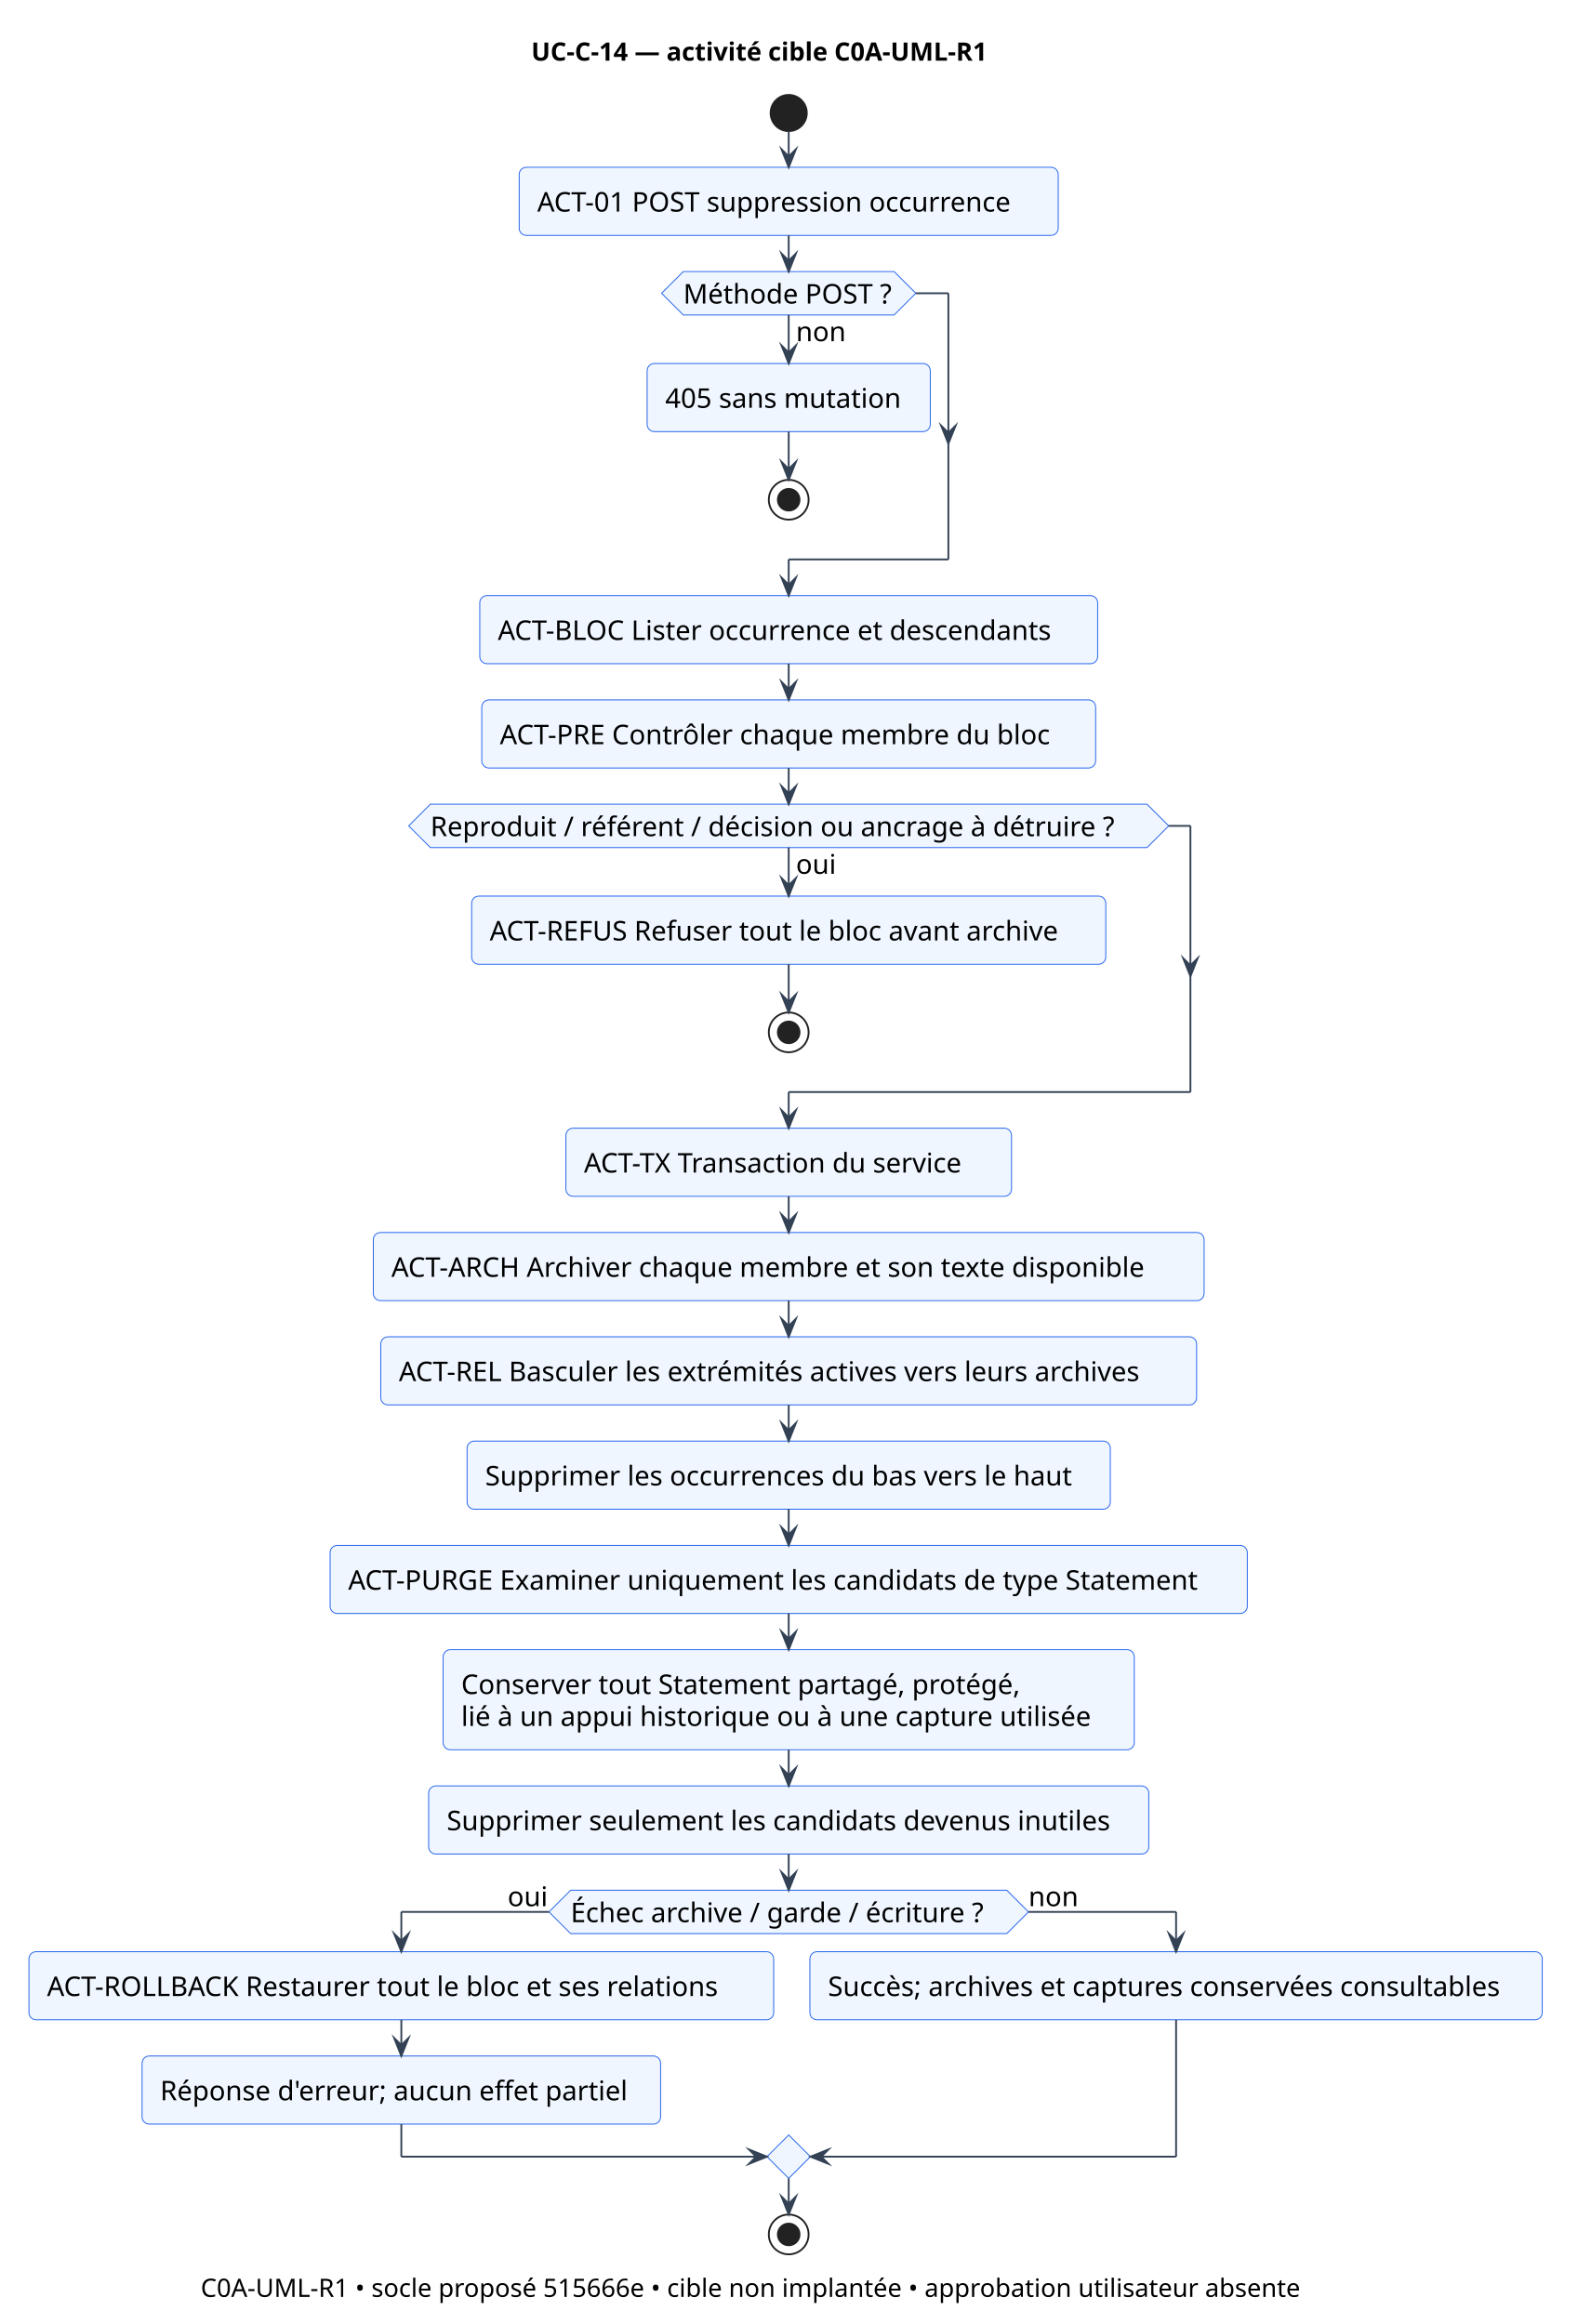
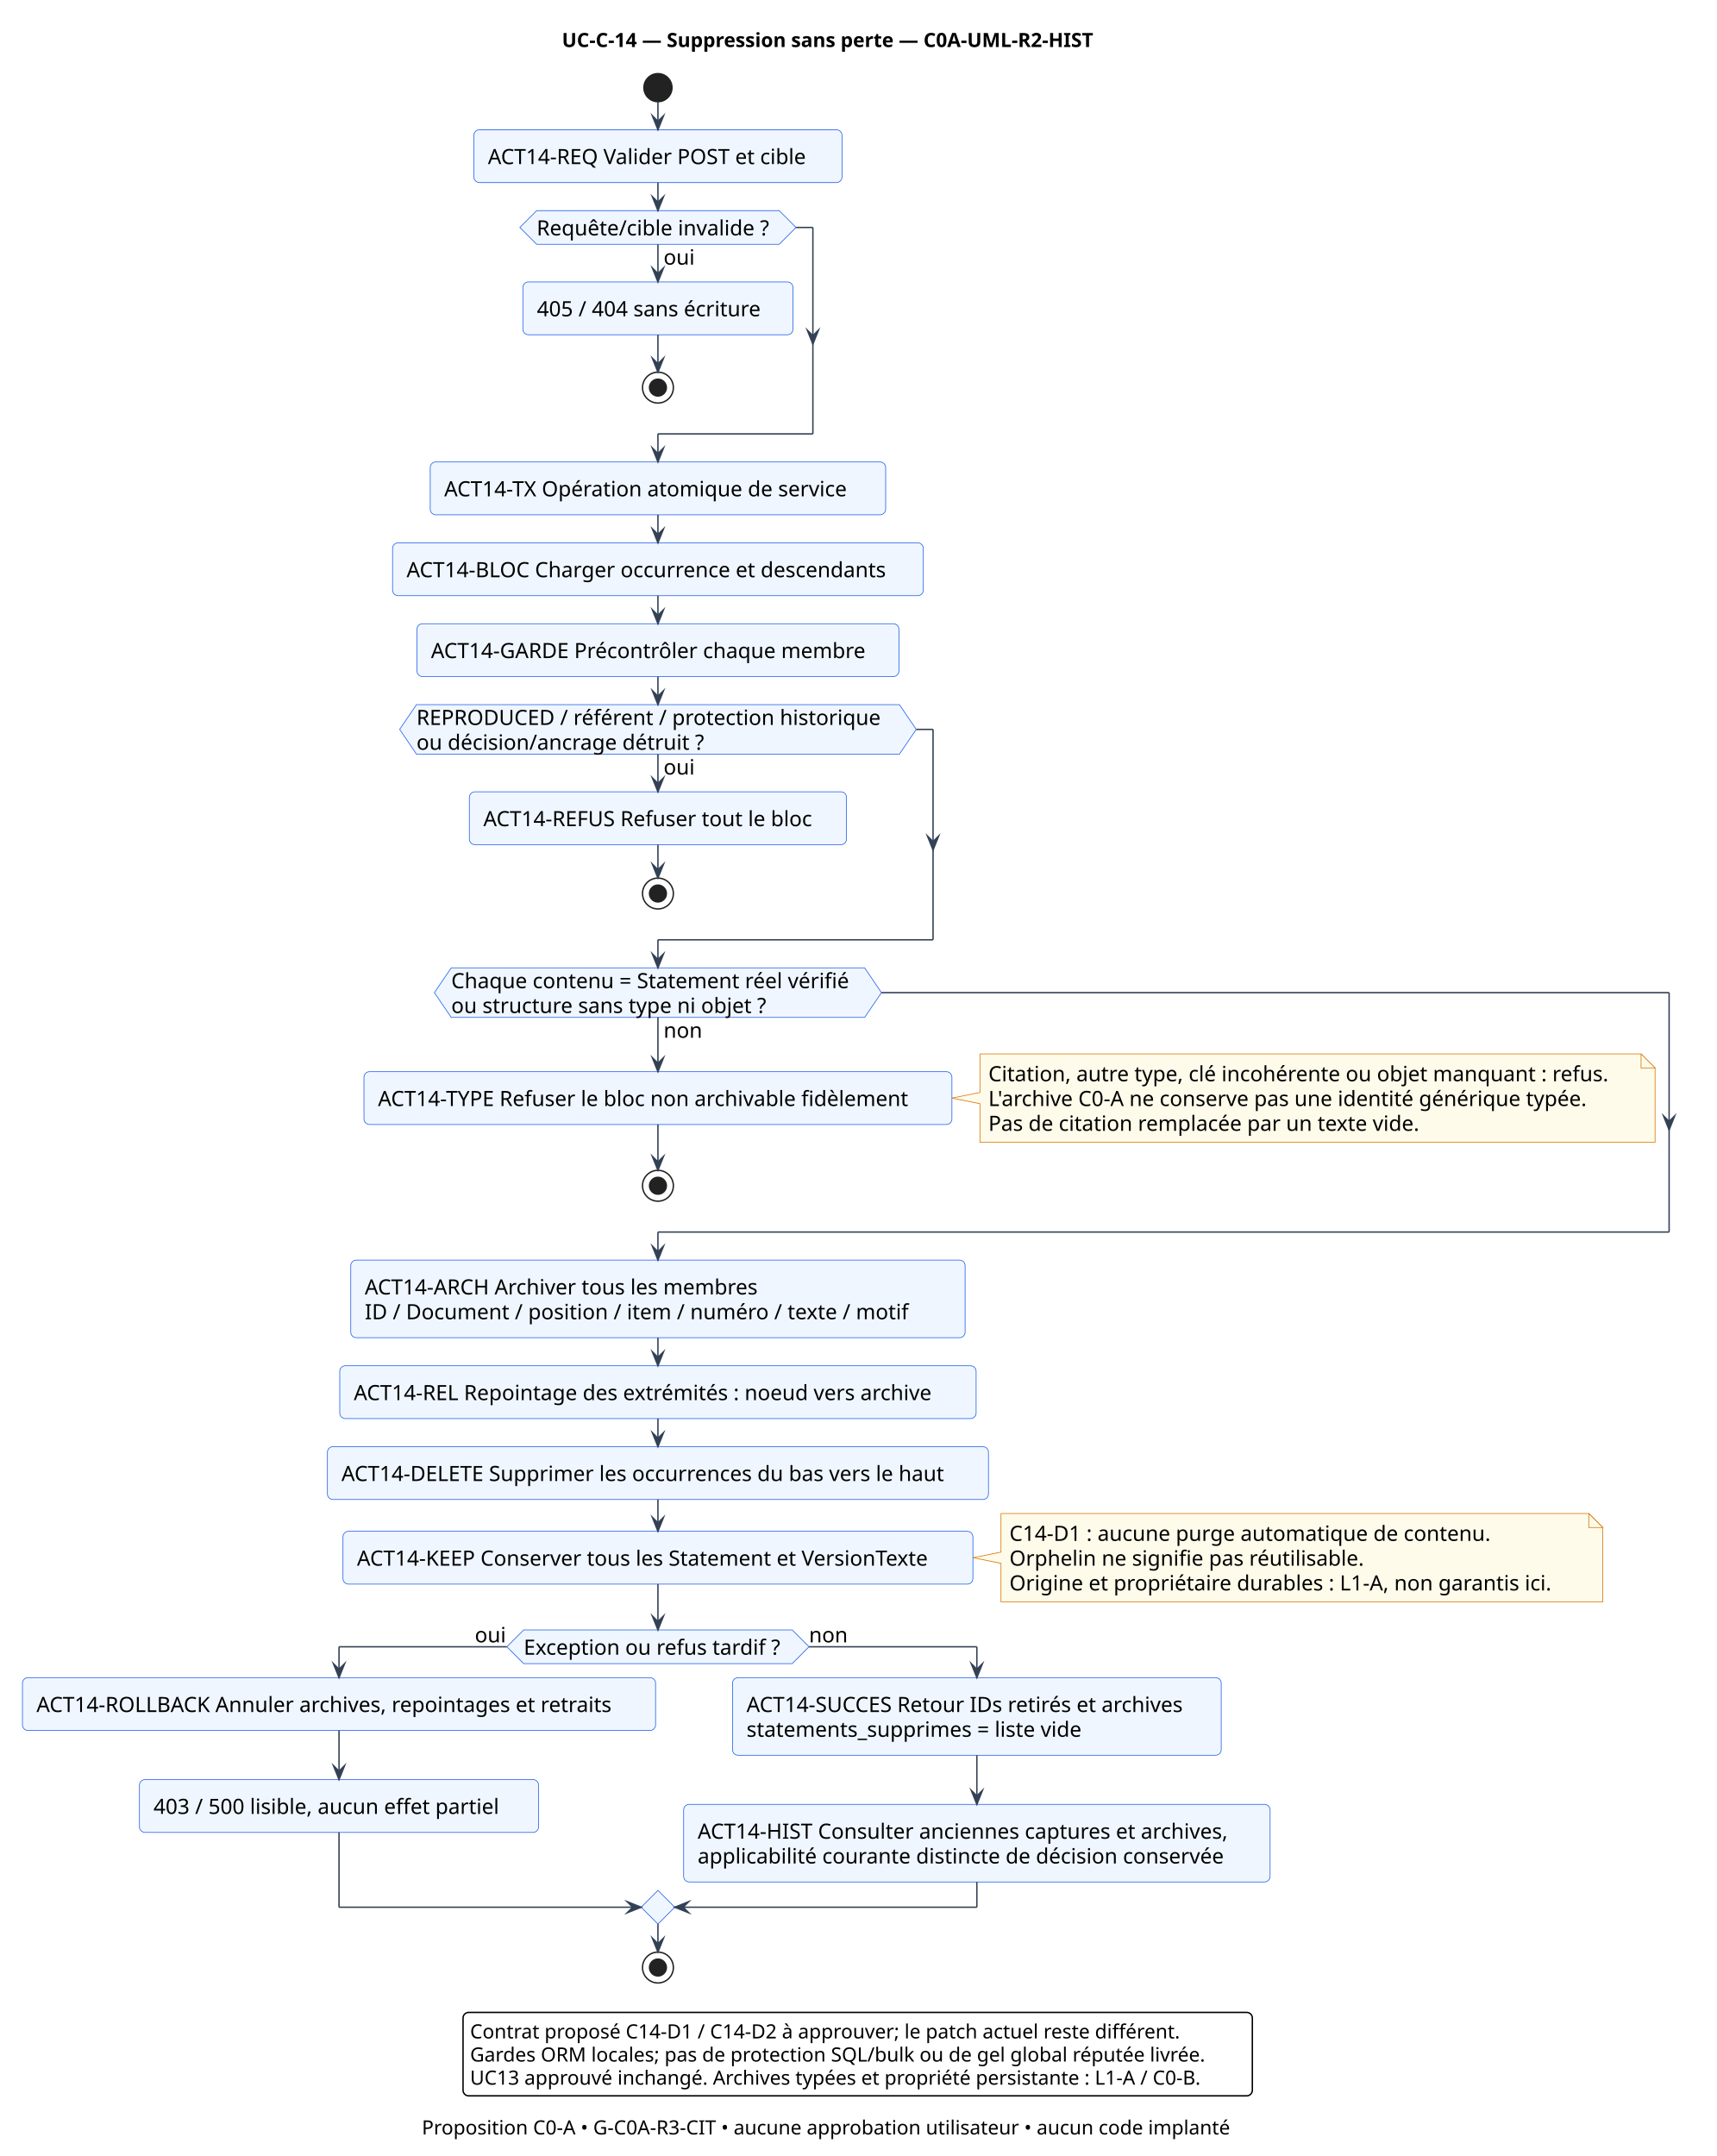
- <svg xmlns="http://www.w3.org/2000/svg" version="1.1" data-diagram-type="ACTIVITY" style="width:872px;height:1285px;background:#FFFFFF;" width="872px" height="1285px" viewBox="0 0 872 1285" zoomAndPan="magnify" preserveAspectRatio="none" contentStyleType="text/css">
+ <svg xmlns="http://www.w3.org/2000/svg" version="1.1" data-diagram-type="ACTIVITY" style="width:1224px;height:1537px;background:#FFFFFF;" width="1224px" height="1537px" viewBox="0 0 1224 1537" zoomAndPan="magnify" preserveAspectRatio="none" contentStyleType="text/css">
  <defs />
  <g font-family="sans-serif" lengthAdjust="spacing">
    <g class="title" data-source-line="2">
-       <text x="293.654" y="33.535" fill="#000" font-size="14" textLength="283.199" font-weight="700">UC-C-14 — activité cible C0A-UML-R1</text>
+       <text x="400.601" y="33.535" fill="#000" font-size="14" textLength="421.723" font-weight="700">UC-C-14 — Suppression sans perte — C0A-UML-R2-HIST</text>
    </g>
-     <ellipse cx="435.965" cy="62.488" rx="10" ry="10" fill="#222" style="stroke:#222;stroke-width:1;" />
-     <rect x="286.984" y="92.488" width="297.961" height="37.666" fill="#EFF6FF" style="stroke:#2563EB;stroke-width:0.5;" rx="4" ry="4" />
-     <text x="296.984" y="116.99" fill="#000" font-size="15" textLength="277.961">ACT-01 POST suppression occurrence</text>
-     <rect x="357.711" y="200.987" width="156.509" height="37.666" fill="#EFF6FF" style="stroke:#2563EB;stroke-width:0.5;" rx="4" ry="4" />
-     <text x="367.711" y="225.489" fill="#000" font-size="15" textLength="136.509">405 sans mutation</text>
-     <ellipse cx="435.965" cy="276.32" rx="11" ry="11" fill="none" style="stroke:#222;stroke-width:1;" />
-     <ellipse cx="435.965" cy="276.32" rx="6" ry="6" fill="#222" style="stroke:#222;stroke-width:1;" />
-     <polygon points="377.697,150.154,494.233,150.154,506.233,162.154,494.233,174.154,377.697,174.154,365.697,162.154,377.697,150.154" fill="#EFF6FF" style="stroke:#2563EB;stroke-width:0.5;stroke-linejoin:miter;stroke-miterlimit:10;" />
-     <text x="439.965" y="188.656" fill="#000" font-size="15" textLength="27.832">non</text>
-     <text x="377.697" y="167.823" fill="#000" font-size="15" textLength="116.536">Méthode POST ?</text>
-     <rect x="265.195" y="329.32" width="341.541" height="37.666" fill="#EFF6FF" style="stroke:#2563EB;stroke-width:0.5;" rx="4" ry="4" />
-     <text x="275.195" y="353.822" fill="#000" font-size="15" textLength="321.541">ACT-BLOC Lister occurrence et descendants</text>
-     <rect x="266.301" y="386.986" width="339.329" height="37.666" fill="#EFF6FF" style="stroke:#2563EB;stroke-width:0.5;" rx="4" ry="4" />
-     <text x="276.301" y="411.488" fill="#000" font-size="15" textLength="319.329">ACT-PRE Contrôler chaque membre du bloc</text>
-     <rect x="260.698" y="495.485" width="350.535" height="37.666" fill="#EFF6FF" style="stroke:#2563EB;stroke-width:0.5;" rx="4" ry="4" />
-     <text x="270.698" y="519.987" fill="#000" font-size="15" textLength="330.535">ACT-REFUS Refuser tout le bloc avant archive</text>
-     <ellipse cx="435.965" cy="570.818" rx="11" ry="11" fill="none" style="stroke:#222;stroke-width:1;" />
-     <ellipse cx="435.965" cy="570.818" rx="6" ry="6" fill="#222" style="stroke:#222;stroke-width:1;" />
-     <polygon points="237.911,444.652,634.019,444.652,646.019,456.652,634.019,468.652,237.911,468.652,225.911,456.652,237.911,444.652" fill="#EFF6FF" style="stroke:#2563EB;stroke-width:0.5;stroke-linejoin:miter;stroke-miterlimit:10;" />
-     <text x="439.965" y="483.154" fill="#000" font-size="15" textLength="22.859">oui</text>
-     <text x="237.911" y="462.321" fill="#000" font-size="15" textLength="396.108">Reproduit / référent / décision ou ancrage à détruire ?</text>
-     <rect x="312.799" y="623.818" width="246.333" height="37.666" fill="#EFF6FF" style="stroke:#2563EB;stroke-width:0.5;" rx="4" ry="4" />
-     <text x="322.799" y="648.32" fill="#000" font-size="15" textLength="226.333">ACT-TX Transaction du service</text>
-     <rect x="206.349" y="681.484" width="459.233" height="37.666" fill="#EFF6FF" style="stroke:#2563EB;stroke-width:0.5;" rx="4" ry="4" />
-     <text x="216.349" y="705.986" fill="#000" font-size="15" textLength="439.233">ACT-ARCH Archiver chaque membre et son texte disponible</text>
-     <rect x="210.49" y="739.15" width="450.95" height="37.666" fill="#EFF6FF" style="stroke:#2563EB;stroke-width:0.5;" rx="4" ry="4" />
-     <text x="220.49" y="763.652" fill="#000" font-size="15" textLength="430.95">ACT-REL Basculer les extrémités actives vers leurs archives</text>
-     <rect x="258.189" y="796.816" width="355.552" height="37.666" fill="#EFF6FF" style="stroke:#2563EB;stroke-width:0.5;" rx="4" ry="4" />
-     <text x="268.189" y="821.318" fill="#000" font-size="15" textLength="335.552">Supprimer les occurrences du bas vers le haut</text>
-     <rect x="182.472" y="854.482" width="506.987" height="37.666" fill="#EFF6FF" style="stroke:#2563EB;stroke-width:0.5;" rx="4" ry="4" />
-     <text x="192.472" y="878.984" fill="#000" font-size="15" textLength="486.987">ACT-PURGE Examiner uniquement les candidats de type Statement</text>
-     <rect x="244.943" y="912.148" width="382.043" height="55.332" fill="#EFF6FF" style="stroke:#2563EB;stroke-width:0.5;" rx="4" ry="4" />
-     <text x="254.943" y="936.65" fill="#000" font-size="15" textLength="316.677">Conserver tout Statement partagé, protégé,</text>
-     <text x="254.943" y="954.316" fill="#000" font-size="15" textLength="362.043">lié à un appui historique ou à une capture utilisée</text>
-     <rect x="236.938" y="987.48" width="398.054" height="37.666" fill="#EFF6FF" style="stroke:#2563EB;stroke-width:0.5;" rx="4" ry="4" />
-     <text x="246.938" y="1011.982" fill="#000" font-size="15" textLength="378.054">Supprimer seulement les candidats devenus inutiles</text>
-     <polygon points="315.431,1045.146,556.5,1045.146,568.5,1057.146,556.5,1069.146,315.431,1069.146,303.431,1057.146,315.431,1045.146" fill="#EFF6FF" style="stroke:#2563EB;stroke-width:0.5;stroke-linejoin:miter;stroke-miterlimit:10;" />
-     <text x="315.431" y="1062.815" fill="#000" font-size="15" textLength="241.069">Échec archive / garde / écriture ?</text>
-     <text x="280.572" y="1053.982" fill="#000" font-size="15" textLength="22.859">oui</text>
-     <text x="568.5" y="1053.982" fill="#000" font-size="15" textLength="27.832">non</text>
-     <rect x="16" y="1079.146" width="411.677" height="37.666" fill="#EFF6FF" style="stroke:#2563EB;stroke-width:0.5;" rx="4" ry="4" />
-     <text x="26" y="1103.648" fill="#000" font-size="15" textLength="391.677">ACT-ROLLBACK Restaurer tout le bloc et ses relations</text>
-     <rect x="78.538" y="1136.813" width="286.602" height="37.666" fill="#EFF6FF" style="stroke:#2563EB;stroke-width:0.5;" rx="4" ry="4" />
-     <text x="88.538" y="1161.314" fill="#000" font-size="15" textLength="266.602">Réponse d'erreur; aucun effet partiel</text>
-     <rect x="447.677" y="1079.146" width="404.829" height="37.666" fill="#EFF6FF" style="stroke:#2563EB;stroke-width:0.5;" rx="4" ry="4" />
-     <text x="457.677" y="1103.648" fill="#000" font-size="15" textLength="384.829">Succès; archives et captures conservées consultables</text>
-     <polygon points="435.965,1180.479,447.965,1192.479,435.965,1204.479,423.965,1192.479,435.965,1180.479" fill="#EFF6FF" style="stroke:#2563EB;stroke-width:0.5;stroke-linejoin:miter;stroke-miterlimit:10;" />
-     <ellipse cx="435.965" cy="1235.479" rx="11" ry="11" fill="none" style="stroke:#222;stroke-width:1;" />
-     <ellipse cx="435.965" cy="1235.479" rx="6" ry="6" fill="#222" style="stroke:#222;stroke-width:1;" />
-     <line x1="435.965" y1="72.488" x2="435.965" y2="92.488" style="stroke:#334155;stroke-width:1;" />
-     <polygon points="431.965,82.488,435.965,92.488,439.965,82.488,435.965,86.488" fill="#334155" style="stroke:#334155;stroke-width:1;stroke-linejoin:miter;stroke-miterlimit:10;" />
-     <line x1="435.965" y1="238.653" x2="435.965" y2="265.32" style="stroke:#334155;stroke-width:1;" />
-     <polygon points="431.965,255.32,435.965,265.32,439.965,255.32,435.965,259.32" fill="#334155" style="stroke:#334155;stroke-width:1;stroke-linejoin:miter;stroke-miterlimit:10;" />
-     <line x1="435.965" y1="174.154" x2="435.965" y2="200.987" style="stroke:#334155;stroke-width:1;" />
-     <polygon points="431.965,190.987,435.965,200.987,439.965,190.987,435.965,194.987" fill="#334155" style="stroke:#334155;stroke-width:1;stroke-linejoin:miter;stroke-miterlimit:10;" />
-     <line x1="506.233" y1="162.154" x2="524.22" y2="162.154" style="stroke:#334155;stroke-width:1;" />
-     <polygon points="520.22,235.32,524.22,245.32,528.22,235.32,524.22,239.32" fill="#334155" style="stroke:#334155;stroke-width:1;stroke-linejoin:miter;stroke-miterlimit:10;" />
-     <line x1="524.22" y1="162.154" x2="524.22" y2="309.32" style="stroke:#334155;stroke-width:1;" />
-     <line x1="524.22" y1="309.32" x2="435.965" y2="309.32" style="stroke:#334155;stroke-width:1;" />
-     <line x1="435.965" y1="309.32" x2="435.965" y2="329.32" style="stroke:#334155;stroke-width:1;" />
-     <polygon points="431.965,319.32,435.965,329.32,439.965,319.32,435.965,323.32" fill="#334155" style="stroke:#334155;stroke-width:1;stroke-linejoin:miter;stroke-miterlimit:10;" />
-     <line x1="435.965" y1="130.154" x2="435.965" y2="150.154" style="stroke:#334155;stroke-width:1;" />
-     <polygon points="431.965,140.154,435.965,150.154,439.965,140.154,435.965,144.154" fill="#334155" style="stroke:#334155;stroke-width:1;stroke-linejoin:miter;stroke-miterlimit:10;" />
-     <line x1="435.965" y1="366.986" x2="435.965" y2="386.986" style="stroke:#334155;stroke-width:1;" />
-     <polygon points="431.965,376.986,435.965,386.986,439.965,376.986,435.965,380.986" fill="#334155" style="stroke:#334155;stroke-width:1;stroke-linejoin:miter;stroke-miterlimit:10;" />
-     <line x1="435.965" y1="533.151" x2="435.965" y2="559.818" style="stroke:#334155;stroke-width:1;" />
-     <polygon points="431.965,549.818,435.965,559.818,439.965,549.818,435.965,553.818" fill="#334155" style="stroke:#334155;stroke-width:1;stroke-linejoin:miter;stroke-miterlimit:10;" />
-     <line x1="435.965" y1="468.652" x2="435.965" y2="495.485" style="stroke:#334155;stroke-width:1;" />
-     <polygon points="431.965,485.485,435.965,495.485,439.965,485.485,435.965,489.485" fill="#334155" style="stroke:#334155;stroke-width:1;stroke-linejoin:miter;stroke-miterlimit:10;" />
-     <line x1="646.019" y1="456.652" x2="658.019" y2="456.652" style="stroke:#334155;stroke-width:1;" />
-     <polygon points="654.019,529.818,658.019,539.818,662.019,529.818,658.019,533.818" fill="#334155" style="stroke:#334155;stroke-width:1;stroke-linejoin:miter;stroke-miterlimit:10;" />
-     <line x1="658.019" y1="456.652" x2="658.019" y2="603.818" style="stroke:#334155;stroke-width:1;" />
-     <line x1="658.019" y1="603.818" x2="435.965" y2="603.818" style="stroke:#334155;stroke-width:1;" />
-     <line x1="435.965" y1="603.818" x2="435.965" y2="623.818" style="stroke:#334155;stroke-width:1;" />
-     <polygon points="431.965,613.818,435.965,623.818,439.965,613.818,435.965,617.818" fill="#334155" style="stroke:#334155;stroke-width:1;stroke-linejoin:miter;stroke-miterlimit:10;" />
-     <line x1="435.965" y1="424.652" x2="435.965" y2="444.652" style="stroke:#334155;stroke-width:1;" />
-     <polygon points="431.965,434.652,435.965,444.652,439.965,434.652,435.965,438.652" fill="#334155" style="stroke:#334155;stroke-width:1;stroke-linejoin:miter;stroke-miterlimit:10;" />
-     <line x1="435.965" y1="661.484" x2="435.965" y2="681.484" style="stroke:#334155;stroke-width:1;" />
-     <polygon points="431.965,671.484,435.965,681.484,439.965,671.484,435.965,675.484" fill="#334155" style="stroke:#334155;stroke-width:1;stroke-linejoin:miter;stroke-miterlimit:10;" />
-     <line x1="435.965" y1="719.15" x2="435.965" y2="739.15" style="stroke:#334155;stroke-width:1;" />
-     <polygon points="431.965,729.15,435.965,739.15,439.965,729.15,435.965,733.15" fill="#334155" style="stroke:#334155;stroke-width:1;stroke-linejoin:miter;stroke-miterlimit:10;" />
-     <line x1="435.965" y1="776.816" x2="435.965" y2="796.816" style="stroke:#334155;stroke-width:1;" />
-     <polygon points="431.965,786.816,435.965,796.816,439.965,786.816,435.965,790.816" fill="#334155" style="stroke:#334155;stroke-width:1;stroke-linejoin:miter;stroke-miterlimit:10;" />
-     <line x1="435.965" y1="834.482" x2="435.965" y2="854.482" style="stroke:#334155;stroke-width:1;" />
-     <polygon points="431.965,844.482,435.965,854.482,439.965,844.482,435.965,848.482" fill="#334155" style="stroke:#334155;stroke-width:1;stroke-linejoin:miter;stroke-miterlimit:10;" />
-     <line x1="435.965" y1="892.148" x2="435.965" y2="912.148" style="stroke:#334155;stroke-width:1;" />
-     <polygon points="431.965,902.148,435.965,912.148,439.965,902.148,435.965,906.148" fill="#334155" style="stroke:#334155;stroke-width:1;stroke-linejoin:miter;stroke-miterlimit:10;" />
-     <line x1="435.965" y1="967.48" x2="435.965" y2="987.48" style="stroke:#334155;stroke-width:1;" />
-     <polygon points="431.965,977.48,435.965,987.48,439.965,977.48,435.965,981.48" fill="#334155" style="stroke:#334155;stroke-width:1;stroke-linejoin:miter;stroke-miterlimit:10;" />
-     <line x1="221.839" y1="1116.813" x2="221.839" y2="1136.813" style="stroke:#334155;stroke-width:1;" />
-     <polygon points="217.839,1126.813,221.839,1136.813,225.839,1126.813,221.839,1130.813" fill="#334155" style="stroke:#334155;stroke-width:1;stroke-linejoin:miter;stroke-miterlimit:10;" />
-     <line x1="303.431" y1="1057.146" x2="221.839" y2="1057.146" style="stroke:#334155;stroke-width:1;" />
-     <line x1="221.839" y1="1057.146" x2="221.839" y2="1079.146" style="stroke:#334155;stroke-width:1;" />
-     <polygon points="217.839,1069.146,221.839,1079.146,225.839,1069.146,221.839,1073.146" fill="#334155" style="stroke:#334155;stroke-width:1;stroke-linejoin:miter;stroke-miterlimit:10;" />
-     <line x1="568.5" y1="1057.146" x2="650.092" y2="1057.146" style="stroke:#334155;stroke-width:1;" />
-     <line x1="650.092" y1="1057.146" x2="650.092" y2="1079.146" style="stroke:#334155;stroke-width:1;" />
-     <polygon points="646.092,1069.146,650.092,1079.146,654.092,1069.146,650.092,1073.146" fill="#334155" style="stroke:#334155;stroke-width:1;stroke-linejoin:miter;stroke-miterlimit:10;" />
-     <line x1="221.839" y1="1174.479" x2="221.839" y2="1192.479" style="stroke:#334155;stroke-width:1;" />
-     <line x1="221.839" y1="1192.479" x2="423.965" y2="1192.479" style="stroke:#334155;stroke-width:1;" />
-     <polygon points="413.965,1188.479,423.965,1192.479,413.965,1196.479,417.965,1192.479" fill="#334155" style="stroke:#334155;stroke-width:1;stroke-linejoin:miter;stroke-miterlimit:10;" />
-     <line x1="650.092" y1="1116.813" x2="650.092" y2="1192.479" style="stroke:#334155;stroke-width:1;" />
-     <line x1="650.092" y1="1192.479" x2="447.965" y2="1192.479" style="stroke:#334155;stroke-width:1;" />
-     <polygon points="457.965,1188.479,447.965,1192.479,457.965,1196.479,453.965,1192.479" fill="#334155" style="stroke:#334155;stroke-width:1;stroke-linejoin:miter;stroke-miterlimit:10;" />
-     <line x1="435.965" y1="1025.146" x2="435.965" y2="1045.146" style="stroke:#334155;stroke-width:1;" />
-     <polygon points="431.965,1035.146,435.965,1045.146,439.965,1035.146,435.965,1039.146" fill="#334155" style="stroke:#334155;stroke-width:1;stroke-linejoin:miter;stroke-miterlimit:10;" />
-     <line x1="435.965" y1="1204.479" x2="435.965" y2="1224.479" style="stroke:#334155;stroke-width:1;" />
-     <polygon points="431.965,1214.479,435.965,1224.479,439.965,1214.479,435.965,1218.479" fill="#334155" style="stroke:#334155;stroke-width:1;stroke-linejoin:miter;stroke-miterlimit:10;" />
+     <ellipse cx="469.052" cy="62.488" rx="10" ry="10" fill="#222" style="stroke:#222;stroke-width:1;" />
+     <rect x="337.833" y="92.488" width="262.439" height="37.666" fill="#EFF6FF" style="stroke:#2563EB;stroke-width:0.5;" rx="4" ry="4" />
+     <text x="347.833" y="116.99" fill="#000" font-size="15" textLength="242.439">ACT14-REQ Valider POST et cible</text>
+     <rect x="372.766" y="200.987" width="192.573" height="37.666" fill="#EFF6FF" style="stroke:#2563EB;stroke-width:0.5;" rx="4" ry="4" />
+     <text x="382.766" y="225.489" fill="#000" font-size="15" textLength="172.573">405 / 404 sans écriture</text>
+     <ellipse cx="469.052" cy="276.32" rx="11" ry="11" fill="none" style="stroke:#222;stroke-width:1;" />
+     <ellipse cx="469.052" cy="276.32" rx="6" ry="6" fill="#222" style="stroke:#222;stroke-width:1;" />
+     <polygon points="382.594,150.154,555.511,150.154,567.511,162.154,555.511,174.154,382.594,174.154,370.594,162.154,382.594,150.154" fill="#EFF6FF" style="stroke:#2563EB;stroke-width:0.5;stroke-linejoin:miter;stroke-miterlimit:10;" />
+     <text x="473.052" y="188.656" fill="#000" font-size="15" textLength="22.859">oui</text>
+     <text x="382.594" y="167.823" fill="#000" font-size="15" textLength="172.917">Requête/cible invalide ?</text>
+     <rect x="306.705" y="329.32" width="324.695" height="37.666" fill="#EFF6FF" style="stroke:#2563EB;stroke-width:0.5;" rx="4" ry="4" />
+     <text x="316.705" y="353.822" fill="#000" font-size="15" textLength="304.695">ACT14-TX Opération atomique de service</text>
+     <rect x="279.862" y="386.986" width="378.381" height="37.666" fill="#EFF6FF" style="stroke:#2563EB;stroke-width:0.5;" rx="4" ry="4" />
+     <text x="289.862" y="411.488" fill="#000" font-size="15" textLength="358.381">ACT14-BLOC Charger occurrence et descendants</text>
+     <rect x="297.249" y="444.652" width="343.606" height="37.666" fill="#EFF6FF" style="stroke:#2563EB;stroke-width:0.5;" rx="4" ry="4" />
+     <text x="307.249" y="469.154" fill="#000" font-size="15" textLength="323.606">ACT14-GARDE Précontrôler chaque membre</text>
+     <rect x="334.607" y="564.483" width="268.892" height="37.666" fill="#EFF6FF" style="stroke:#2563EB;stroke-width:0.5;" rx="4" ry="4" />
+     <text x="344.607" y="588.985" fill="#000" font-size="15" textLength="248.892">ACT14-REFUS Refuser tout le bloc</text>
+     <ellipse cx="469.052" cy="636.983" rx="11" ry="11" fill="none" style="stroke:#222;stroke-width:1;" />
+     <ellipse cx="469.052" cy="636.983" rx="6" ry="6" fill="#222" style="stroke:#222;stroke-width:1;" />
+     <polygon points="296.919,502.318,641.186,502.318,653.186,519.984,641.186,537.65,296.919,537.65,284.919,519.984,296.919,502.318" fill="#EFF6FF" style="stroke:#2563EB;stroke-width:0.5;stroke-linejoin:miter;stroke-miterlimit:10;" />
+     <text x="473.052" y="552.152" fill="#000" font-size="15" textLength="22.859">oui</text>
+     <text x="296.919" y="516.82" fill="#000" font-size="15" textLength="344.268">REPRODUCED / référent / protection historique</text>
+     <text x="296.919" y="534.486" fill="#000" font-size="15" textLength="213.486">ou décision/ancrage détruit ?</text>
+     <path d="M698.626,751.317 L698.626,778.816 L678.626,782.816 L698.626,786.816 L698.626,814.315 A0,0 0 0 0 698.626,814.315 L1179.924,814.315 A0,0 0 0 0 1179.924,814.315 L1179.924,761.317 L1169.924,751.317 L698.626,751.317 A0,0 0 0 0 698.626,751.317" style="stroke:#D97706;stroke-width:0.5;" fill="#FFFBEB" />
+     <path d="M1169.924,751.317 L1169.924,761.317 L1179.924,761.317 L1169.924,751.317" style="stroke:#D97706;stroke-width:0.5;" fill="#FFFBEB" />
+     <text x="704.626" y="770.819" fill="#000" font-size="15" textLength="460.298">Citation, autre type, clé incohérente ou objet manquant : refus.</text>
+     <text x="704.626" y="788.485" fill="#000" font-size="15" textLength="447.305">L'archive C0-A ne conserve pas une identité générique typée.</text>
+     <text x="704.626" y="806.151" fill="#000" font-size="15" textLength="318.838">Pas de citation remplacée par un texte vide.</text>
+     <rect x="259.478" y="763.983" width="419.148" height="37.666" fill="#EFF6FF" style="stroke:#2563EB;stroke-width:0.5;" rx="4" ry="4" />
+     <text x="269.478" y="788.485" fill="#000" font-size="15" textLength="399.148">ACT14-TYPE Refuser le bloc non archivable fidèlement</text>
+     <ellipse cx="469.052" cy="845.315" rx="11" ry="11" fill="none" style="stroke:#222;stroke-width:1;" />
+     <ellipse cx="469.052" cy="845.315" rx="6" ry="6" fill="#222" style="stroke:#222;stroke-width:1;" />
+     <polygon points="321.685,689.983,616.419,689.983,628.419,707.649,616.419,725.315,321.685,725.315,309.685,707.649,321.685,689.983" fill="#EFF6FF" style="stroke:#2563EB;stroke-width:0.5;stroke-linejoin:miter;stroke-miterlimit:10;" />
+     <text x="473.052" y="739.817" fill="#000" font-size="15" textLength="27.832">non</text>
+     <text x="321.685" y="704.485" fill="#000" font-size="15" textLength="294.734">Chaque contenu = Statement réel vérifié</text>
+     <text x="321.685" y="722.151" fill="#000" font-size="15" textLength="234.089">ou structure sans type ni objet ?</text>
+     <rect x="250.059" y="898.315" width="437.986" height="55.332" fill="#EFF6FF" style="stroke:#2563EB;stroke-width:0.5;" rx="4" ry="4" />
+     <text x="260.059" y="922.817" fill="#000" font-size="15" textLength="298.22">ACT14-ARCH Archiver tous les membres</text>
+     <text x="260.059" y="940.483" fill="#000" font-size="15" textLength="417.986">ID / Document / position / item / numéro / texte / motif</text>
+     <rect x="242.226" y="973.647" width="453.652" height="37.666" fill="#EFF6FF" style="stroke:#2563EB;stroke-width:0.5;" rx="4" ry="4" />
+     <text x="252.226" y="998.149" fill="#000" font-size="15" textLength="433.652">ACT14-REL Repointage des extrémités : noeud vers archive</text>
+     <rect x="233.419" y="1031.313" width="471.267" height="37.666" fill="#EFF6FF" style="stroke:#2563EB;stroke-width:0.5;" rx="4" ry="4" />
+     <text x="243.419" y="1055.815" fill="#000" font-size="15" textLength="451.267">ACT14-DELETE Supprimer les occurrences du bas vers le haut</text>
+     <path d="M713.604,1078.979 L713.604,1106.479 L693.604,1110.479 L713.604,1114.479 L713.604,1141.978 A0,0 0 0 0 713.604,1141.978 L1142.659,1141.978 A0,0 0 0 0 1142.659,1141.978 L1142.659,1088.979 L1132.659,1078.979 L713.604,1078.979 A0,0 0 0 0 713.604,1078.979" style="stroke:#D97706;stroke-width:0.5;" fill="#FFFBEB" />
+     <path d="M1132.659,1078.979 L1132.659,1088.979 L1142.659,1088.979 L1132.659,1078.979" style="stroke:#D97706;stroke-width:0.5;" fill="#FFFBEB" />
+     <text x="719.604" y="1098.481" fill="#000" font-size="15" textLength="359.912">C14-D1 : aucune purge automatique de contenu.</text>
+     <text x="719.604" y="1116.147" fill="#000" font-size="15" textLength="263.32">Orphelin ne signifie pas réutilisable.</text>
+     <text x="719.604" y="1133.813" fill="#000" font-size="15" textLength="408.054">Origine et propriétaire durables : L1-A, non garantis ici.</text>
+     <rect x="244.5" y="1091.646" width="449.104" height="37.666" fill="#EFF6FF" style="stroke:#2563EB;stroke-width:0.5;" rx="4" ry="4" />
+     <text x="254.5" y="1116.147" fill="#000" font-size="15" textLength="429.104">ACT14-KEEP Conserver tous les Statement et VersionTexte</text>
+     <polygon points="373.35,1161.978,564.754,1161.978,576.754,1173.978,564.754,1185.978,373.35,1185.978,361.35,1173.978,373.35,1161.978" fill="#EFF6FF" style="stroke:#2563EB;stroke-width:0.5;stroke-linejoin:miter;stroke-miterlimit:10;" />
+     <text x="373.35" y="1179.646" fill="#000" font-size="15" textLength="191.404">Exception ou refus tardif ?</text>
+     <text x="338.492" y="1170.813" fill="#000" font-size="15" textLength="22.859">oui</text>
+     <text x="576.754" y="1170.813" fill="#000" font-size="15" textLength="27.832">non</text>
+     <rect x="16" y="1195.978" width="451.375" height="37.666" fill="#EFF6FF" style="stroke:#2563EB;stroke-width:0.5;" rx="4" ry="4" />
+     <text x="26" y="1220.479" fill="#000" font-size="15" textLength="431.375">ACT14-ROLLBACK Annuler archives, repointages et retraits</text>
+     <rect x="99.419" y="1268.644" width="284.536" height="37.666" fill="#EFF6FF" style="stroke:#2563EB;stroke-width:0.5;" rx="4" ry="4" />
+     <text x="109.419" y="1293.146" fill="#000" font-size="15" textLength="264.536">403 / 500 lisible, aucun effet partiel</text>
+     <rect x="522.212" y="1195.978" width="348.411" height="55.332" fill="#EFF6FF" style="stroke:#2563EB;stroke-width:0.5;" rx="4" ry="4" />
+     <text x="532.212" y="1220.479" fill="#000" font-size="15" textLength="328.411">ACT14-SUCCES Retour IDs retirés et archives</text>
+     <text x="532.212" y="1238.146" fill="#000" font-size="15" textLength="250.598">statements_supprimes = liste vide</text>
+     <rect x="487.375" y="1286.31" width="418.086" height="55.332" fill="#EFF6FF" style="stroke:#2563EB;stroke-width:0.5;" rx="4" ry="4" />
+     <text x="497.375" y="1310.812" fill="#000" font-size="15" textLength="398.086">ACT14-HIST Consulter anciennes captures et archives,</text>
+     <text x="497.375" y="1328.478" fill="#000" font-size="15" textLength="389.128">applicabilité courante distincte de décision conservée</text>
+     <polygon points="469.052,1347.642,481.052,1359.642,469.052,1371.642,457.052,1359.642,469.052,1347.642" fill="#EFF6FF" style="stroke:#2563EB;stroke-width:0.5;stroke-linejoin:miter;stroke-miterlimit:10;" />
+     <ellipse cx="469.052" cy="1402.642" rx="11" ry="11" fill="none" style="stroke:#222;stroke-width:1;" />
+     <ellipse cx="469.052" cy="1402.642" rx="6" ry="6" fill="#222" style="stroke:#222;stroke-width:1;" />
+     <line x1="469.052" y1="72.488" x2="469.052" y2="92.488" style="stroke:#334155;stroke-width:1;" />
+     <polygon points="465.052,82.488,469.052,92.488,473.052,82.488,469.052,86.488" fill="#334155" style="stroke:#334155;stroke-width:1;stroke-linejoin:miter;stroke-miterlimit:10;" />
+     <line x1="469.052" y1="238.653" x2="469.052" y2="265.32" style="stroke:#334155;stroke-width:1;" />
+     <polygon points="465.052,255.32,469.052,265.32,473.052,255.32,469.052,259.32" fill="#334155" style="stroke:#334155;stroke-width:1;stroke-linejoin:miter;stroke-miterlimit:10;" />
+     <line x1="469.052" y1="174.154" x2="469.052" y2="200.987" style="stroke:#334155;stroke-width:1;" />
+     <polygon points="465.052,190.987,469.052,200.987,473.052,190.987,469.052,194.987" fill="#334155" style="stroke:#334155;stroke-width:1;stroke-linejoin:miter;stroke-miterlimit:10;" />
+     <line x1="567.511" y1="162.154" x2="579.511" y2="162.154" style="stroke:#334155;stroke-width:1;" />
+     <polygon points="575.511,235.32,579.511,245.32,583.511,235.32,579.511,239.32" fill="#334155" style="stroke:#334155;stroke-width:1;stroke-linejoin:miter;stroke-miterlimit:10;" />
+     <line x1="579.511" y1="162.154" x2="579.511" y2="309.32" style="stroke:#334155;stroke-width:1;" />
+     <line x1="579.511" y1="309.32" x2="469.052" y2="309.32" style="stroke:#334155;stroke-width:1;" />
+     <line x1="469.052" y1="309.32" x2="469.052" y2="329.32" style="stroke:#334155;stroke-width:1;" />
+     <polygon points="465.052,319.32,469.052,329.32,473.052,319.32,469.052,323.32" fill="#334155" style="stroke:#334155;stroke-width:1;stroke-linejoin:miter;stroke-miterlimit:10;" />
+     <line x1="469.052" y1="130.154" x2="469.052" y2="150.154" style="stroke:#334155;stroke-width:1;" />
+     <polygon points="465.052,140.154,469.052,150.154,473.052,140.154,469.052,144.154" fill="#334155" style="stroke:#334155;stroke-width:1;stroke-linejoin:miter;stroke-miterlimit:10;" />
+     <line x1="469.052" y1="366.986" x2="469.052" y2="386.986" style="stroke:#334155;stroke-width:1;" />
+     <polygon points="465.052,376.986,469.052,386.986,473.052,376.986,469.052,380.986" fill="#334155" style="stroke:#334155;stroke-width:1;stroke-linejoin:miter;stroke-miterlimit:10;" />
+     <line x1="469.052" y1="424.652" x2="469.052" y2="444.652" style="stroke:#334155;stroke-width:1;" />
+     <polygon points="465.052,434.652,469.052,444.652,473.052,434.652,469.052,438.652" fill="#334155" style="stroke:#334155;stroke-width:1;stroke-linejoin:miter;stroke-miterlimit:10;" />
+     <line x1="469.052" y1="602.149" x2="469.052" y2="625.983" style="stroke:#334155;stroke-width:1;" />
+     <polygon points="465.052,615.983,469.052,625.983,473.052,615.983,469.052,619.983" fill="#334155" style="stroke:#334155;stroke-width:1;stroke-linejoin:miter;stroke-miterlimit:10;" />
+     <line x1="469.052" y1="537.65" x2="469.052" y2="564.483" style="stroke:#334155;stroke-width:1;" />
+     <polygon points="465.052,554.483,469.052,564.483,473.052,554.483,469.052,558.483" fill="#334155" style="stroke:#334155;stroke-width:1;stroke-linejoin:miter;stroke-miterlimit:10;" />
+     <line x1="653.186" y1="519.984" x2="665.186" y2="519.984" style="stroke:#334155;stroke-width:1;" />
+     <polygon points="661.186,595.983,665.186,605.983,669.186,595.983,665.186,599.983" fill="#334155" style="stroke:#334155;stroke-width:1;stroke-linejoin:miter;stroke-miterlimit:10;" />
+     <line x1="665.186" y1="519.984" x2="665.186" y2="669.983" style="stroke:#334155;stroke-width:1;" />
+     <line x1="665.186" y1="669.983" x2="469.052" y2="669.983" style="stroke:#334155;stroke-width:1;" />
+     <line x1="469.052" y1="669.983" x2="469.052" y2="689.983" style="stroke:#334155;stroke-width:1;" />
+     <polygon points="465.052,679.983,469.052,689.983,473.052,679.983,469.052,683.983" fill="#334155" style="stroke:#334155;stroke-width:1;stroke-linejoin:miter;stroke-miterlimit:10;" />
+     <line x1="469.052" y1="482.318" x2="469.052" y2="502.318" style="stroke:#334155;stroke-width:1;" />
+     <polygon points="465.052,492.318,469.052,502.318,473.052,492.318,469.052,496.318" fill="#334155" style="stroke:#334155;stroke-width:1;stroke-linejoin:miter;stroke-miterlimit:10;" />
+     <line x1="469.052" y1="801.649" x2="469.052" y2="834.315" style="stroke:#334155;stroke-width:1;" />
+     <polygon points="465.052,824.315,469.052,834.315,473.052,824.315,469.052,828.315" fill="#334155" style="stroke:#334155;stroke-width:1;stroke-linejoin:miter;stroke-miterlimit:10;" />
+     <line x1="469.052" y1="725.315" x2="469.052" y2="763.983" style="stroke:#334155;stroke-width:1;" />
+     <polygon points="465.052,753.983,469.052,763.983,473.052,753.983,469.052,757.983" fill="#334155" style="stroke:#334155;stroke-width:1;stroke-linejoin:miter;stroke-miterlimit:10;" />
+     <line x1="628.419" y1="707.649" x2="1189.924" y2="707.649" style="stroke:#334155;stroke-width:1;" />
+     <polygon points="1185.924,795.483,1189.924,805.483,1193.924,795.483,1189.924,799.483" fill="#334155" style="stroke:#334155;stroke-width:1;stroke-linejoin:miter;stroke-miterlimit:10;" />
+     <line x1="1189.924" y1="707.649" x2="1189.924" y2="878.315" style="stroke:#334155;stroke-width:1;" />
+     <line x1="1189.924" y1="878.315" x2="469.052" y2="878.315" style="stroke:#334155;stroke-width:1;" />
+     <line x1="469.052" y1="878.315" x2="469.052" y2="898.315" style="stroke:#334155;stroke-width:1;" />
+     <polygon points="465.052,888.315,469.052,898.315,473.052,888.315,469.052,892.315" fill="#334155" style="stroke:#334155;stroke-width:1;stroke-linejoin:miter;stroke-miterlimit:10;" />
+     <line x1="469.052" y1="953.647" x2="469.052" y2="973.647" style="stroke:#334155;stroke-width:1;" />
+     <polygon points="465.052,963.647,469.052,973.647,473.052,963.647,469.052,967.647" fill="#334155" style="stroke:#334155;stroke-width:1;stroke-linejoin:miter;stroke-miterlimit:10;" />
+     <line x1="469.052" y1="1011.313" x2="469.052" y2="1031.313" style="stroke:#334155;stroke-width:1;" />
+     <polygon points="465.052,1021.313,469.052,1031.313,473.052,1021.313,469.052,1025.313" fill="#334155" style="stroke:#334155;stroke-width:1;stroke-linejoin:miter;stroke-miterlimit:10;" />
+     <line x1="469.052" y1="1068.979" x2="469.052" y2="1091.646" style="stroke:#334155;stroke-width:1;" />
+     <polygon points="465.052,1081.646,469.052,1091.646,473.052,1081.646,469.052,1085.646" fill="#334155" style="stroke:#334155;stroke-width:1;stroke-linejoin:miter;stroke-miterlimit:10;" />
+     <line x1="241.687" y1="1233.644" x2="241.687" y2="1268.644" style="stroke:#334155;stroke-width:1;" />
+     <polygon points="237.687,1258.644,241.687,1268.644,245.687,1258.644,241.687,1262.644" fill="#334155" style="stroke:#334155;stroke-width:1;stroke-linejoin:miter;stroke-miterlimit:10;" />
+     <line x1="696.417" y1="1251.31" x2="696.417" y2="1286.31" style="stroke:#334155;stroke-width:1;" />
+     <polygon points="692.417,1276.31,696.417,1286.31,700.417,1276.31,696.417,1280.31" fill="#334155" style="stroke:#334155;stroke-width:1;stroke-linejoin:miter;stroke-miterlimit:10;" />
+     <line x1="361.35" y1="1173.978" x2="241.687" y2="1173.978" style="stroke:#334155;stroke-width:1;" />
+     <line x1="241.687" y1="1173.978" x2="241.687" y2="1195.978" style="stroke:#334155;stroke-width:1;" />
+     <polygon points="237.687,1185.978,241.687,1195.978,245.687,1185.978,241.687,1189.978" fill="#334155" style="stroke:#334155;stroke-width:1;stroke-linejoin:miter;stroke-miterlimit:10;" />
+     <line x1="576.754" y1="1173.978" x2="696.417" y2="1173.978" style="stroke:#334155;stroke-width:1;" />
+     <line x1="696.417" y1="1173.978" x2="696.417" y2="1195.978" style="stroke:#334155;stroke-width:1;" />
+     <polygon points="692.417,1185.978,696.417,1195.978,700.417,1185.978,696.417,1189.978" fill="#334155" style="stroke:#334155;stroke-width:1;stroke-linejoin:miter;stroke-miterlimit:10;" />
+     <line x1="241.687" y1="1306.31" x2="241.687" y2="1359.642" style="stroke:#334155;stroke-width:1;" />
+     <line x1="241.687" y1="1359.642" x2="457.052" y2="1359.642" style="stroke:#334155;stroke-width:1;" />
+     <polygon points="447.052,1355.642,457.052,1359.642,447.052,1363.642,451.052,1359.642" fill="#334155" style="stroke:#334155;stroke-width:1;stroke-linejoin:miter;stroke-miterlimit:10;" />
+     <line x1="696.417" y1="1341.642" x2="696.417" y2="1359.642" style="stroke:#334155;stroke-width:1;" />
+     <line x1="696.417" y1="1359.642" x2="481.052" y2="1359.642" style="stroke:#334155;stroke-width:1;" />
+     <polygon points="491.052,1355.642,481.052,1359.642,491.052,1363.642,487.052,1359.642" fill="#334155" style="stroke:#334155;stroke-width:1;stroke-linejoin:miter;stroke-miterlimit:10;" />
+     <line x1="469.052" y1="1129.312" x2="469.052" y2="1161.978" style="stroke:#334155;stroke-width:1;" />
+     <polygon points="465.052,1151.978,469.052,1161.978,473.052,1151.978,469.052,1155.978" fill="#334155" style="stroke:#334155;stroke-width:1;stroke-linejoin:miter;stroke-miterlimit:10;" />
+     <line x1="469.052" y1="1371.642" x2="469.052" y2="1391.642" style="stroke:#334155;stroke-width:1;" />
+     <polygon points="465.052,1381.642,469.052,1391.642,473.052,1381.642,469.052,1385.642" fill="#334155" style="stroke:#334155;stroke-width:1;stroke-linejoin:miter;stroke-miterlimit:10;" />
+     <g class="legend" data-source-line="43">
+       <rect x="330.109" y="1434.642" width="562.706" height="59.465" fill="none" style="stroke:#000;stroke-width:1;" rx="4" ry="4" />
+       <text x="335.109" y="1453.177" fill="#000" font-size="14" textLength="540.128">Contrat proposé C14-D1 / C14-D2 à approuver; le patch actuel reste différent.</text>
+       <text x="335.109" y="1469.665" fill="#000" font-size="14" textLength="545.795">Gardes ORM locales; pas de protection SQL/bulk ou de gel global réputée livrée.</text>
+       <text x="335.109" y="1486.153" fill="#000" font-size="14" textLength="552.706">UC13 approuvé inchangé. Archives typées et propriété persistante : L1-A / C0-B.</text>
+     </g>
    <g class="caption" data-source-line="3">
-       <text x="110.926" y="1270.014" fill="#000" font-size="14" textLength="648.655">C0A-UML-R1 • socle proposé 515666e • cible non implantée • approbation utilisateur absente</text>
+       <text x="300.748" y="1521.642" fill="#000" font-size="14" textLength="621.428">Proposition C0-A • G-C0A-R3-CIT • aucune approbation utilisateur • aucun code implanté</text>
    </g>
  </g>
</svg>
